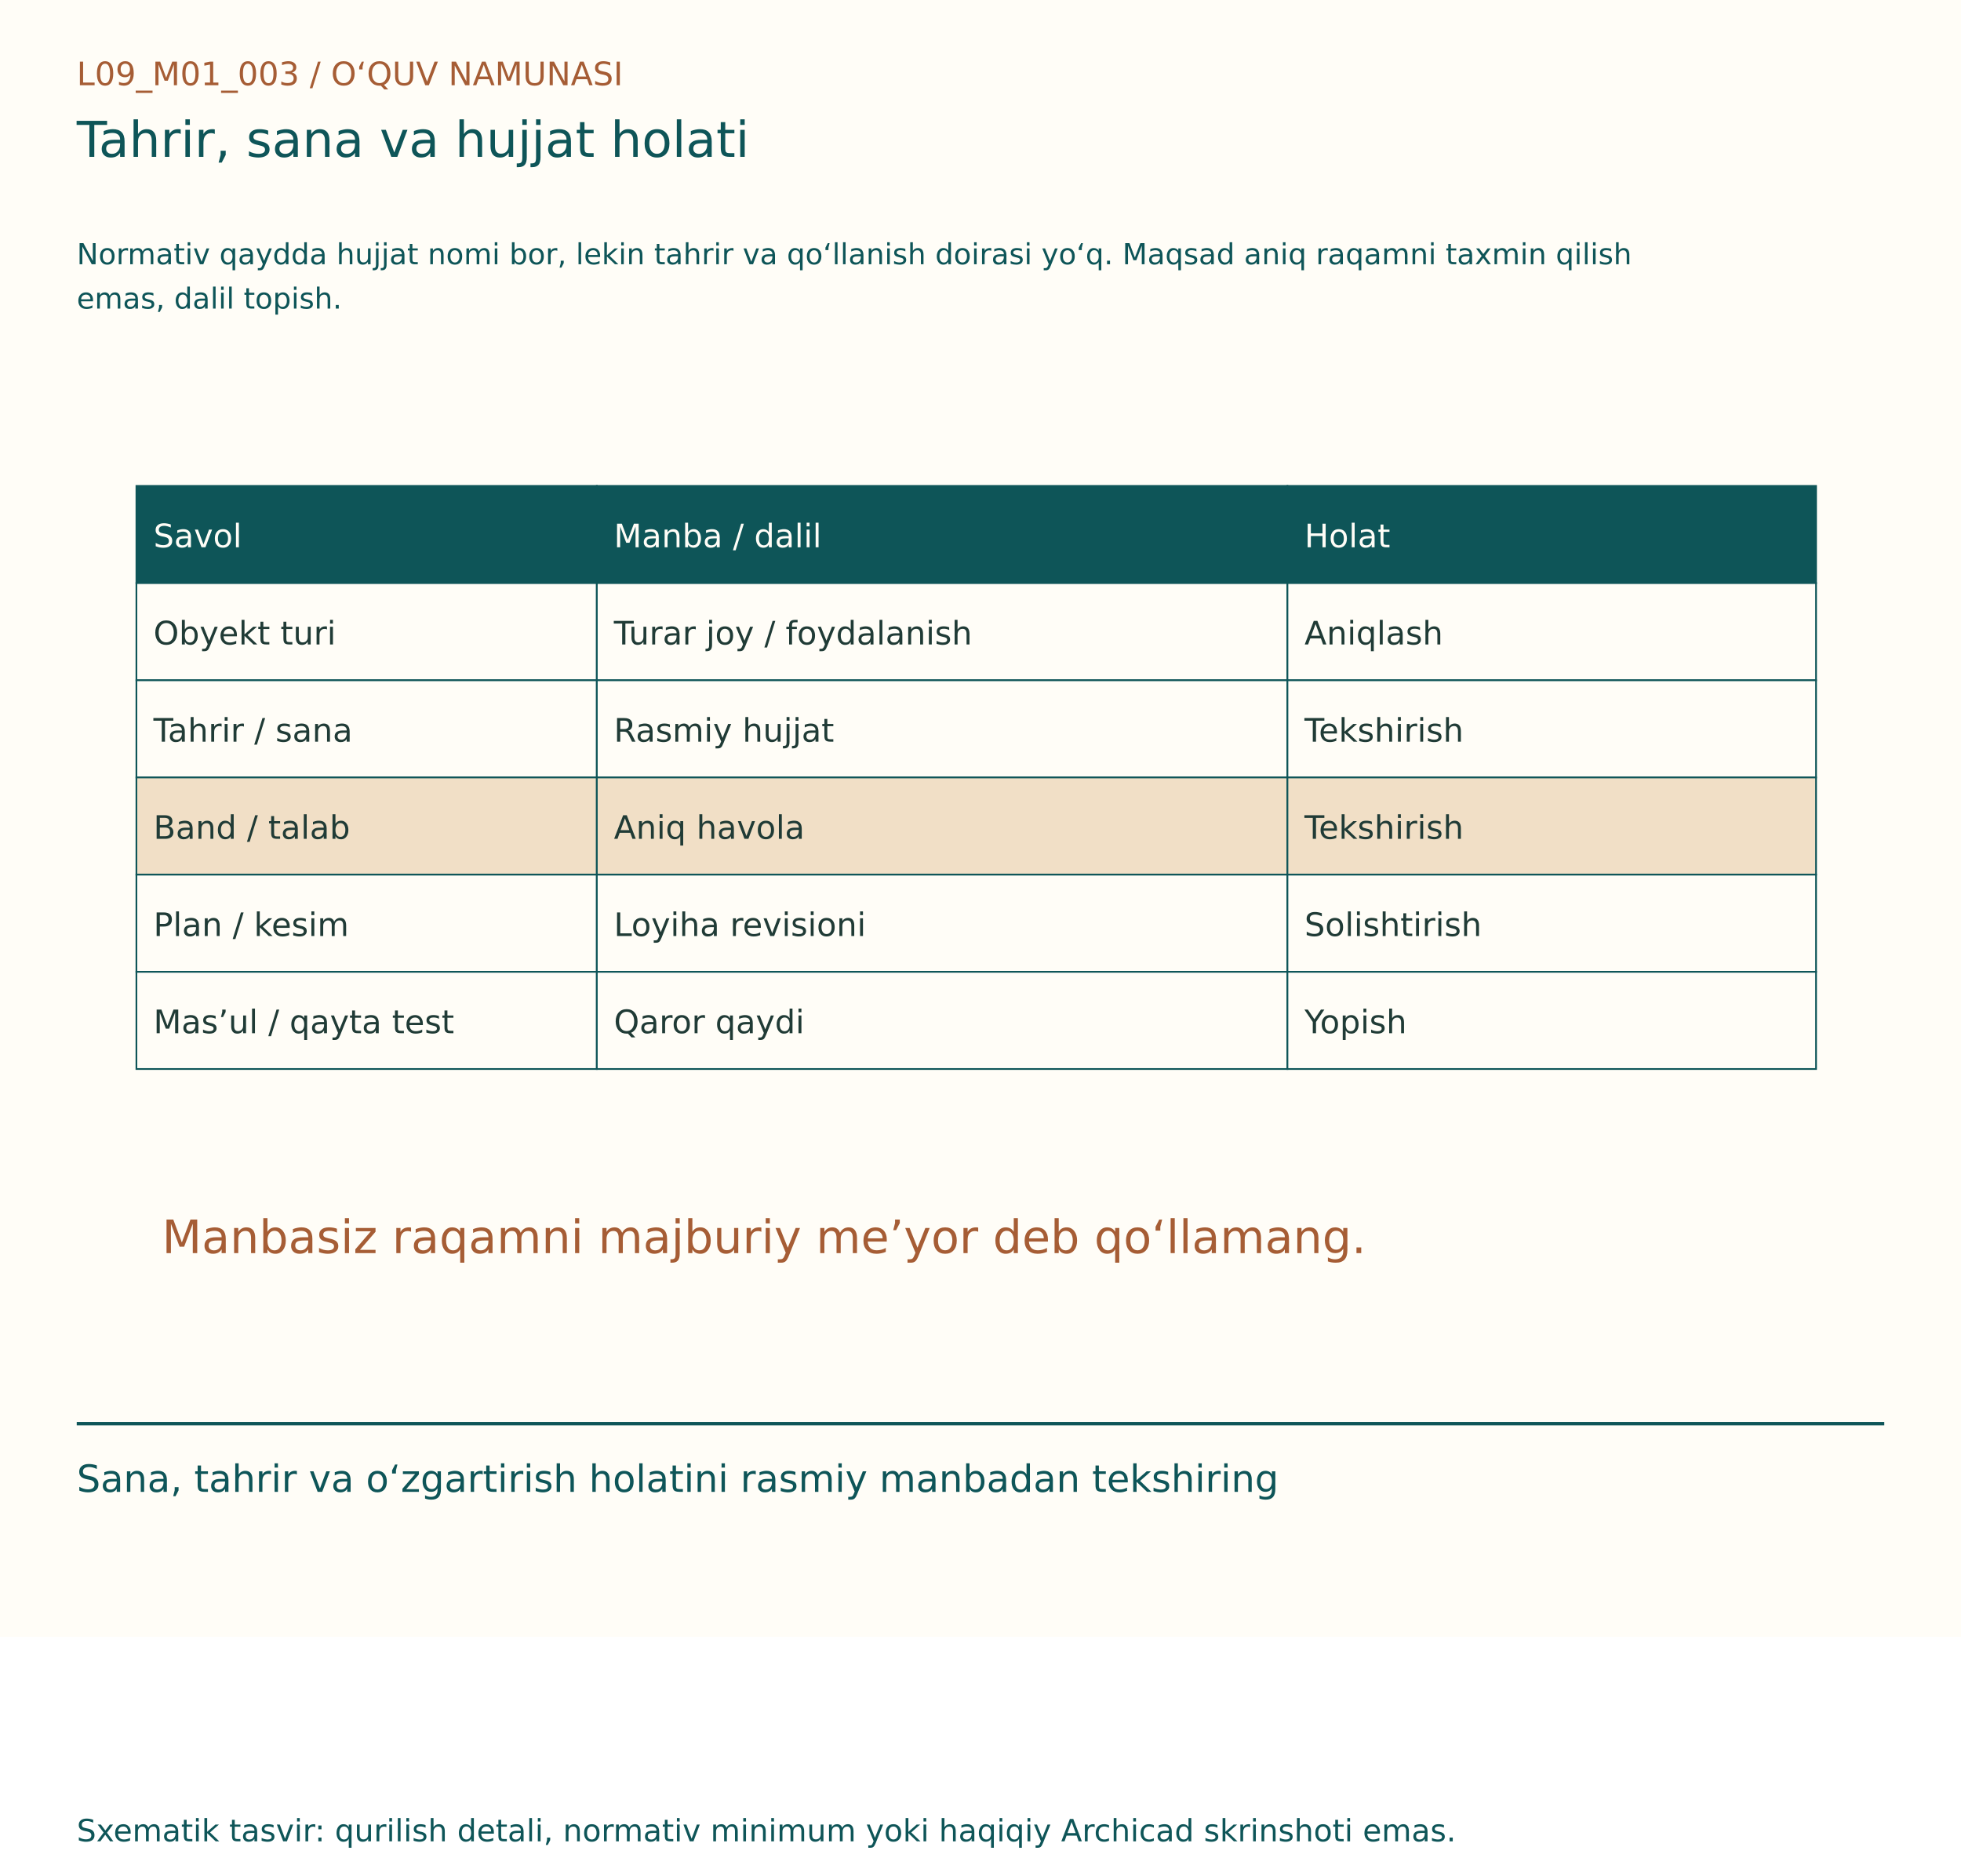
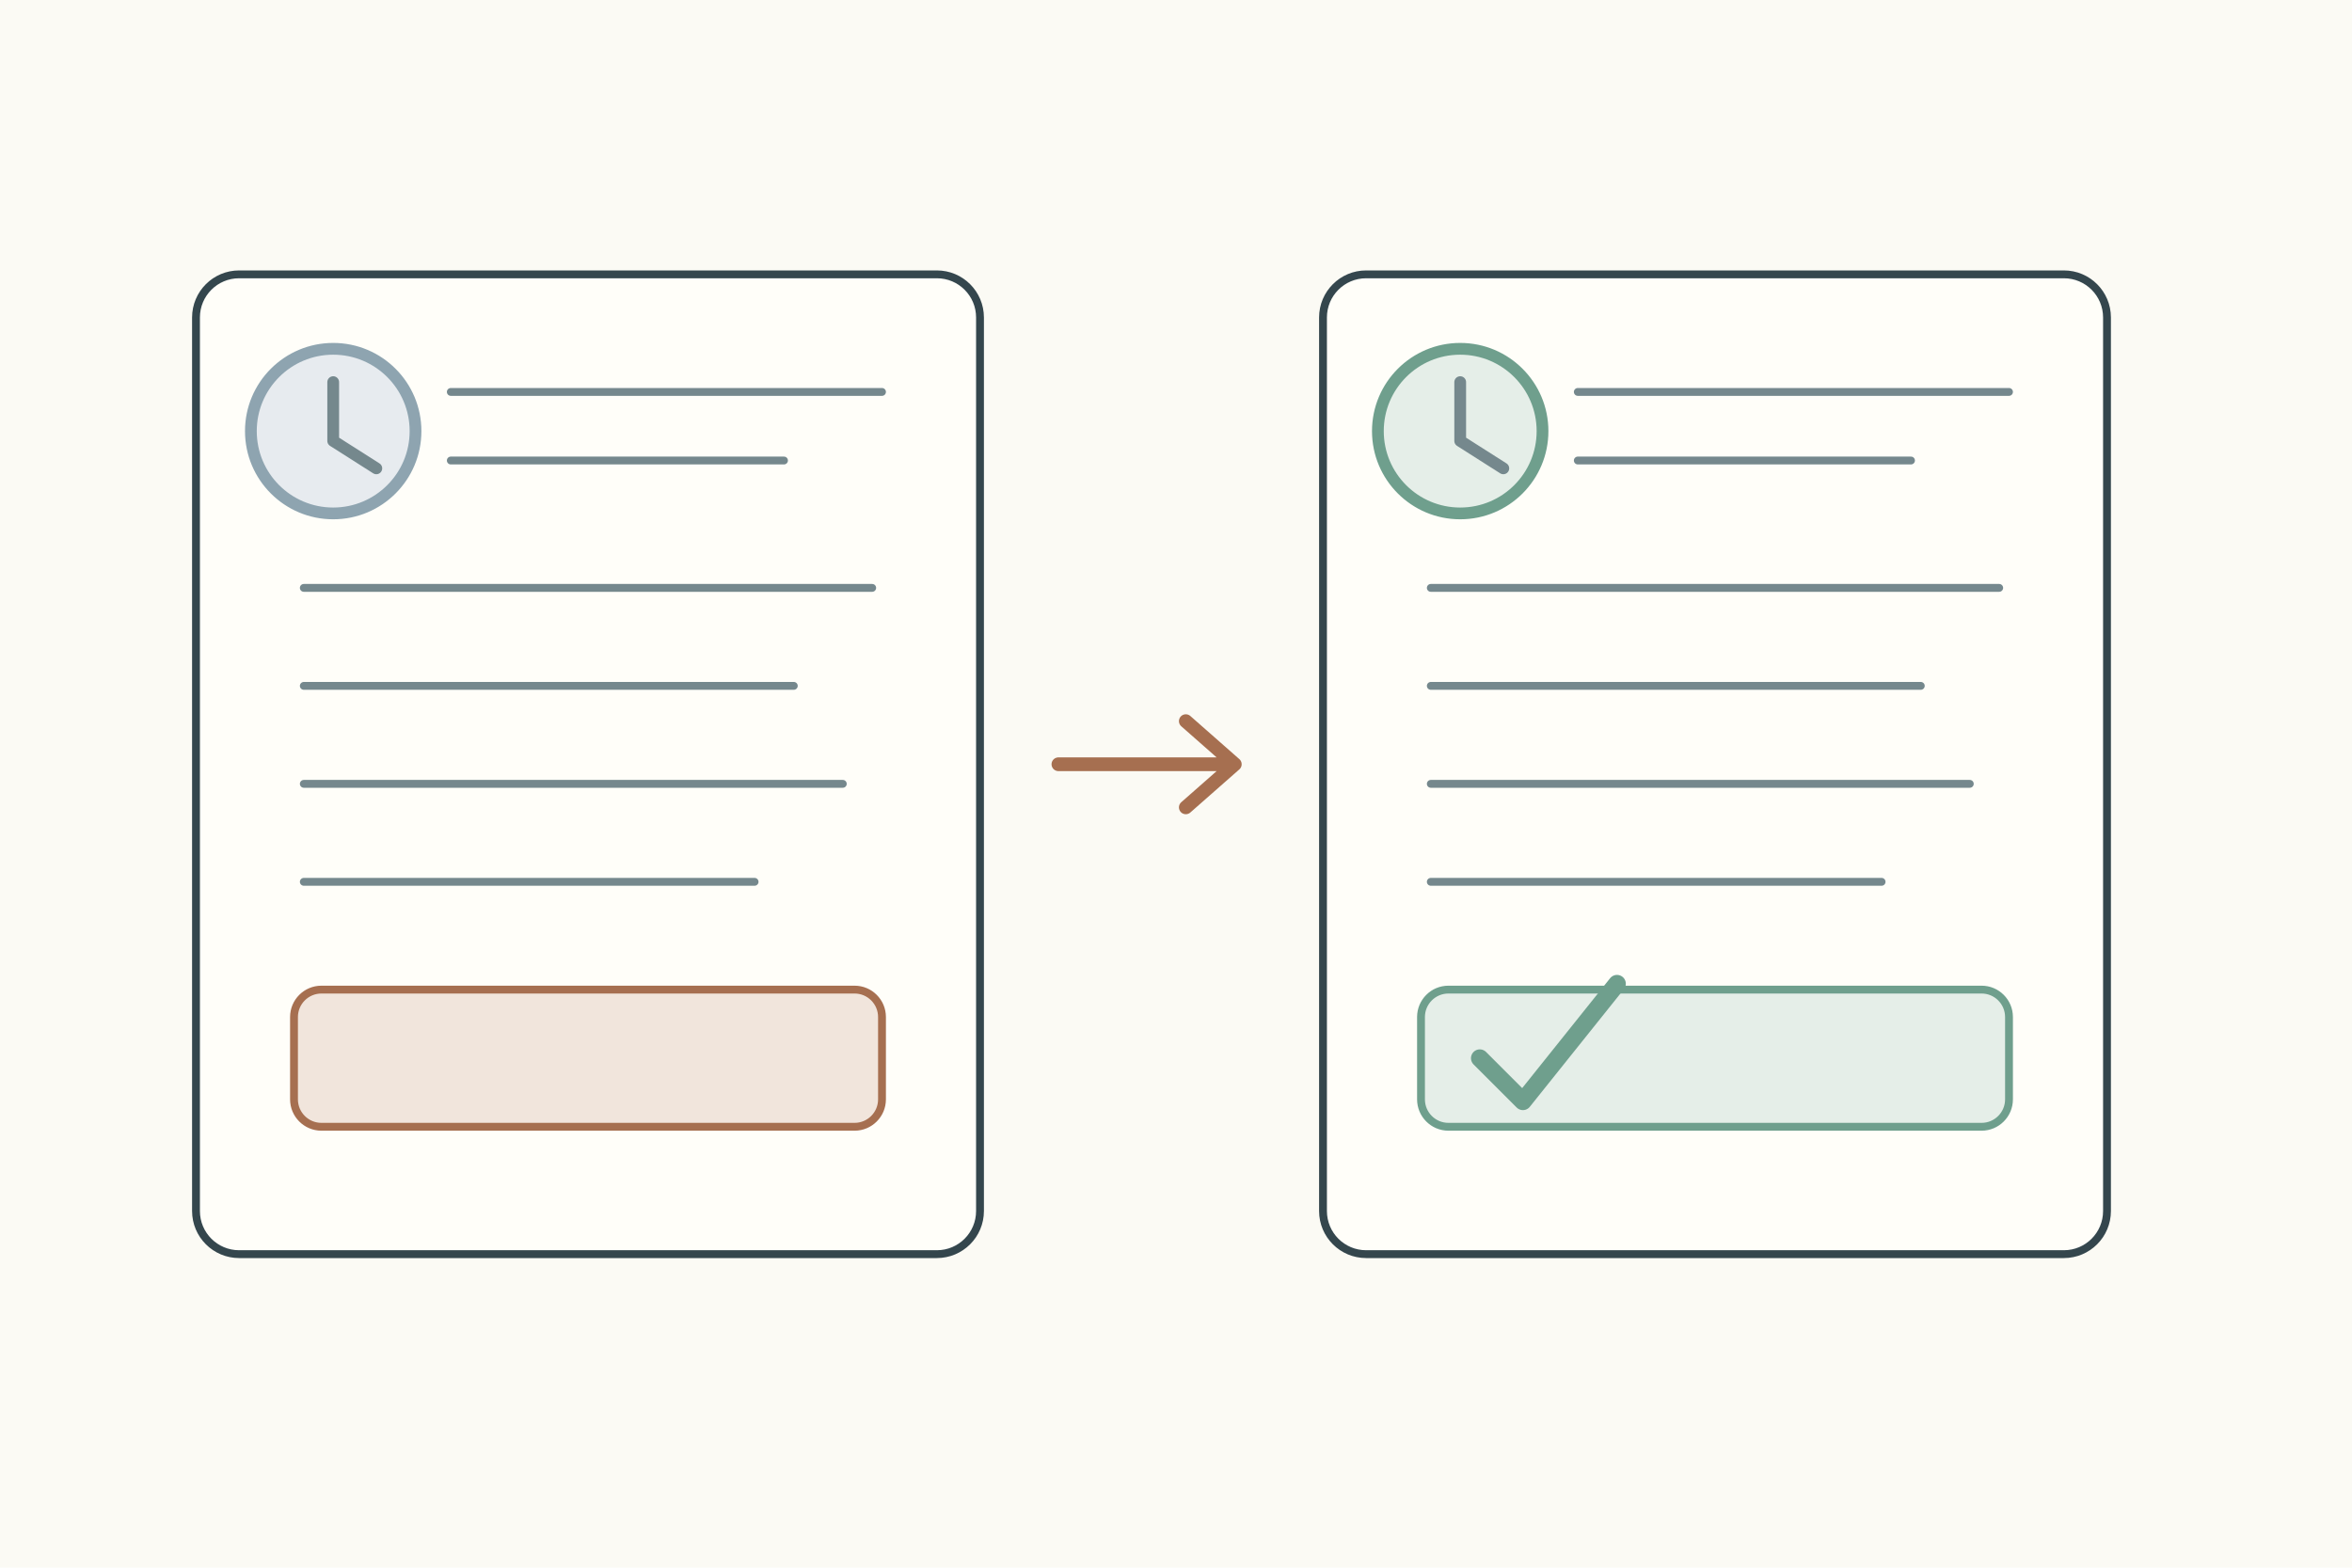
- <svg xmlns="http://www.w3.org/2000/svg" width="1150" height="1100" viewBox="0 0 1150 1100">
-   <rect width="1150" height="960" fill="#FFFDF7" />
-   <g font-family="DejaVu Sans, Segoe UI, sans-serif">
-     <text x="45" y="50" font-size="19" fill="#A65D35">L09_M01_003  /  O‘QUV NAMUNASI</text>
-     <text x="45" y="92" font-size="29" fill="#0E5558">Tahrir, sana va hujjat holati</text>
-     <text x="45" y="155" font-size="17" fill="#0E5558">Normativ qaydda hujjat nomi bor, lekin tahrir va qo‘llanish doirasi yo‘q. Maqsad aniq raqamni taxmin qilish</text>
-     <text x="45" y="181" font-size="17" fill="#0E5558">emas, dalil topish.</text>
-     <g transform="translate(0,80)">
-       <rect x="80" y="205" width="270" height="57" fill="#0E5558" stroke="#0E5558" stroke-width="1" />
-       <text x="90" y="241" font-size="19" fill="#FFFDF7">Savol</text>
-       <rect x="350" y="205" width="405" height="57" fill="#0E5558" stroke="#0E5558" stroke-width="1" />
-       <text x="360" y="241" font-size="19" fill="#FFFDF7">Manba / dalil</text>
-       <rect x="755" y="205" width="310" height="57" fill="#0E5558" stroke="#0E5558" stroke-width="1" />
-       <text x="765" y="241" font-size="19" fill="#FFFDF7">Holat</text>
-       <rect x="80" y="262" width="270" height="57" fill="#FFFDF7" stroke="#0E5558" stroke-width="1" />
-       <text x="90" y="298" font-size="19" fill="#203B36">Obyekt turi</text>
-       <rect x="350" y="262" width="405" height="57" fill="#FFFDF7" stroke="#0E5558" stroke-width="1" />
-       <text x="360" y="298" font-size="19" fill="#203B36">Turar joy / foydalanish</text>
-       <rect x="755" y="262" width="310" height="57" fill="#FFFDF7" stroke="#0E5558" stroke-width="1" />
-       <text x="765" y="298" font-size="19" fill="#203B36">Aniqlash</text>
-       <rect x="80" y="319" width="270" height="57" fill="#FFFDF7" stroke="#0E5558" stroke-width="1" />
-       <text x="90" y="355" font-size="19" fill="#203B36">Tahrir / sana</text>
-       <rect x="350" y="319" width="405" height="57" fill="#FFFDF7" stroke="#0E5558" stroke-width="1" />
-       <text x="360" y="355" font-size="19" fill="#203B36">Rasmiy hujjat</text>
-       <rect x="755" y="319" width="310" height="57" fill="#FFFDF7" stroke="#0E5558" stroke-width="1" />
-       <text x="765" y="355" font-size="19" fill="#203B36">Tekshirish</text>
-       <rect x="80" y="376" width="270" height="57" fill="#F1DFC6" stroke="#0E5558" stroke-width="1" />
-       <text x="90" y="412" font-size="19" fill="#203B36">Band / talab</text>
-       <rect x="350" y="376" width="405" height="57" fill="#F1DFC6" stroke="#0E5558" stroke-width="1" />
-       <text x="360" y="412" font-size="19" fill="#203B36">Aniq havola</text>
-       <rect x="755" y="376" width="310" height="57" fill="#F1DFC6" stroke="#0E5558" stroke-width="1" />
-       <text x="765" y="412" font-size="19" fill="#203B36">Tekshirish</text>
-       <rect x="80" y="433" width="270" height="57" fill="#FFFDF7" stroke="#0E5558" stroke-width="1" />
-       <text x="90" y="469" font-size="19" fill="#203B36">Plan / kesim</text>
-       <rect x="350" y="433" width="405" height="57" fill="#FFFDF7" stroke="#0E5558" stroke-width="1" />
-       <text x="360" y="469" font-size="19" fill="#203B36">Loyiha revisioni</text>
-       <rect x="755" y="433" width="310" height="57" fill="#FFFDF7" stroke="#0E5558" stroke-width="1" />
-       <text x="765" y="469" font-size="19" fill="#203B36">Solishtirish</text>
-       <rect x="80" y="490" width="270" height="57" fill="#FFFDF7" stroke="#0E5558" stroke-width="1" />
-       <text x="90" y="526" font-size="19" fill="#203B36">Mas’ul / qayta test</text>
-       <rect x="350" y="490" width="405" height="57" fill="#FFFDF7" stroke="#0E5558" stroke-width="1" />
-       <text x="360" y="526" font-size="19" fill="#203B36">Qaror qaydi</text>
-       <rect x="755" y="490" width="310" height="57" fill="#FFFDF7" stroke="#0E5558" stroke-width="1" />
-       <text x="765" y="526" font-size="19" fill="#203B36">Yopish</text>
-       <text x="95" y="655" font-size="27" fill="#A65D35">Manbasiz raqamni majburiy me’yor deb qo‘llamang.</text>
+ <svg xmlns="http://www.w3.org/2000/svg" width="1200" height="800">
+   <rect width="1200" height="800" fill="#fbfaf4" />
+   <g stroke="#34464d" stroke-width="4" fill="none" stroke-linecap="round" stroke-linejoin="round">
+     <g transform="translate(100 140)">
+       <g>
+         <rect width="400" height="500" rx="22" fill="#fffef9" />
+         <circle cx="70" cy="80" r="42" fill="#e7ebef" stroke="#8ea4b0" stroke-width="6" />
+         <path d="M70 55v30l22 14" stroke="#75888d" stroke-width="6" />
+         <path d="M130 60h220M130 95h170M55 160h290M55 210h250M55 260h275M55 310h230" stroke="#75888d" stroke-width="4" />
+         <rect x="50" y="365" width="300" height="70" rx="14" fill="#f1e5dc" stroke="#a66f50" />
+       </g>
+       <path d="M440 250h90m-25-22 25 22-25 22" stroke="#a66f50" stroke-width="7" />
+       <g transform="translate(575 0)">
+         <rect width="400" height="500" rx="22" fill="#fffef9" />
+         <circle cx="70" cy="80" r="42" fill="#e5eee8" stroke="#6f9f8d" stroke-width="6" />
+         <path d="M70 55v30l22 14" stroke="#75888d" stroke-width="6" />
+         <path d="M130 60h220M130 95h170M55 160h290M55 210h250M55 260h275M55 310h230" stroke="#75888d" stroke-width="4" />
+         <rect x="50" y="365" width="300" height="70" rx="14" fill="#e5eee8" stroke="#6f9f8d" />
+         <path d="M80 400l22 22 48-60" stroke="#6f9f8d" stroke-width="9" />
+       </g>
    </g>
-     <line x1="45" y1="835" x2="1105" y2="835" stroke="#0E5558" stroke-width="2" />
-     <text x="45" y="875" font-size="22" fill="#0E5558">Sana, tahrir va o‘zgartirish holatini rasmiy manbadan tekshiring</text>
-     <text x="45" y="1080" font-size="18" fill="#0E5558">Sxematik tasvir: qurilish detali, normativ minimum yoki haqiqiy Archicad skrinshoti emas.</text>
  </g>
</svg>
